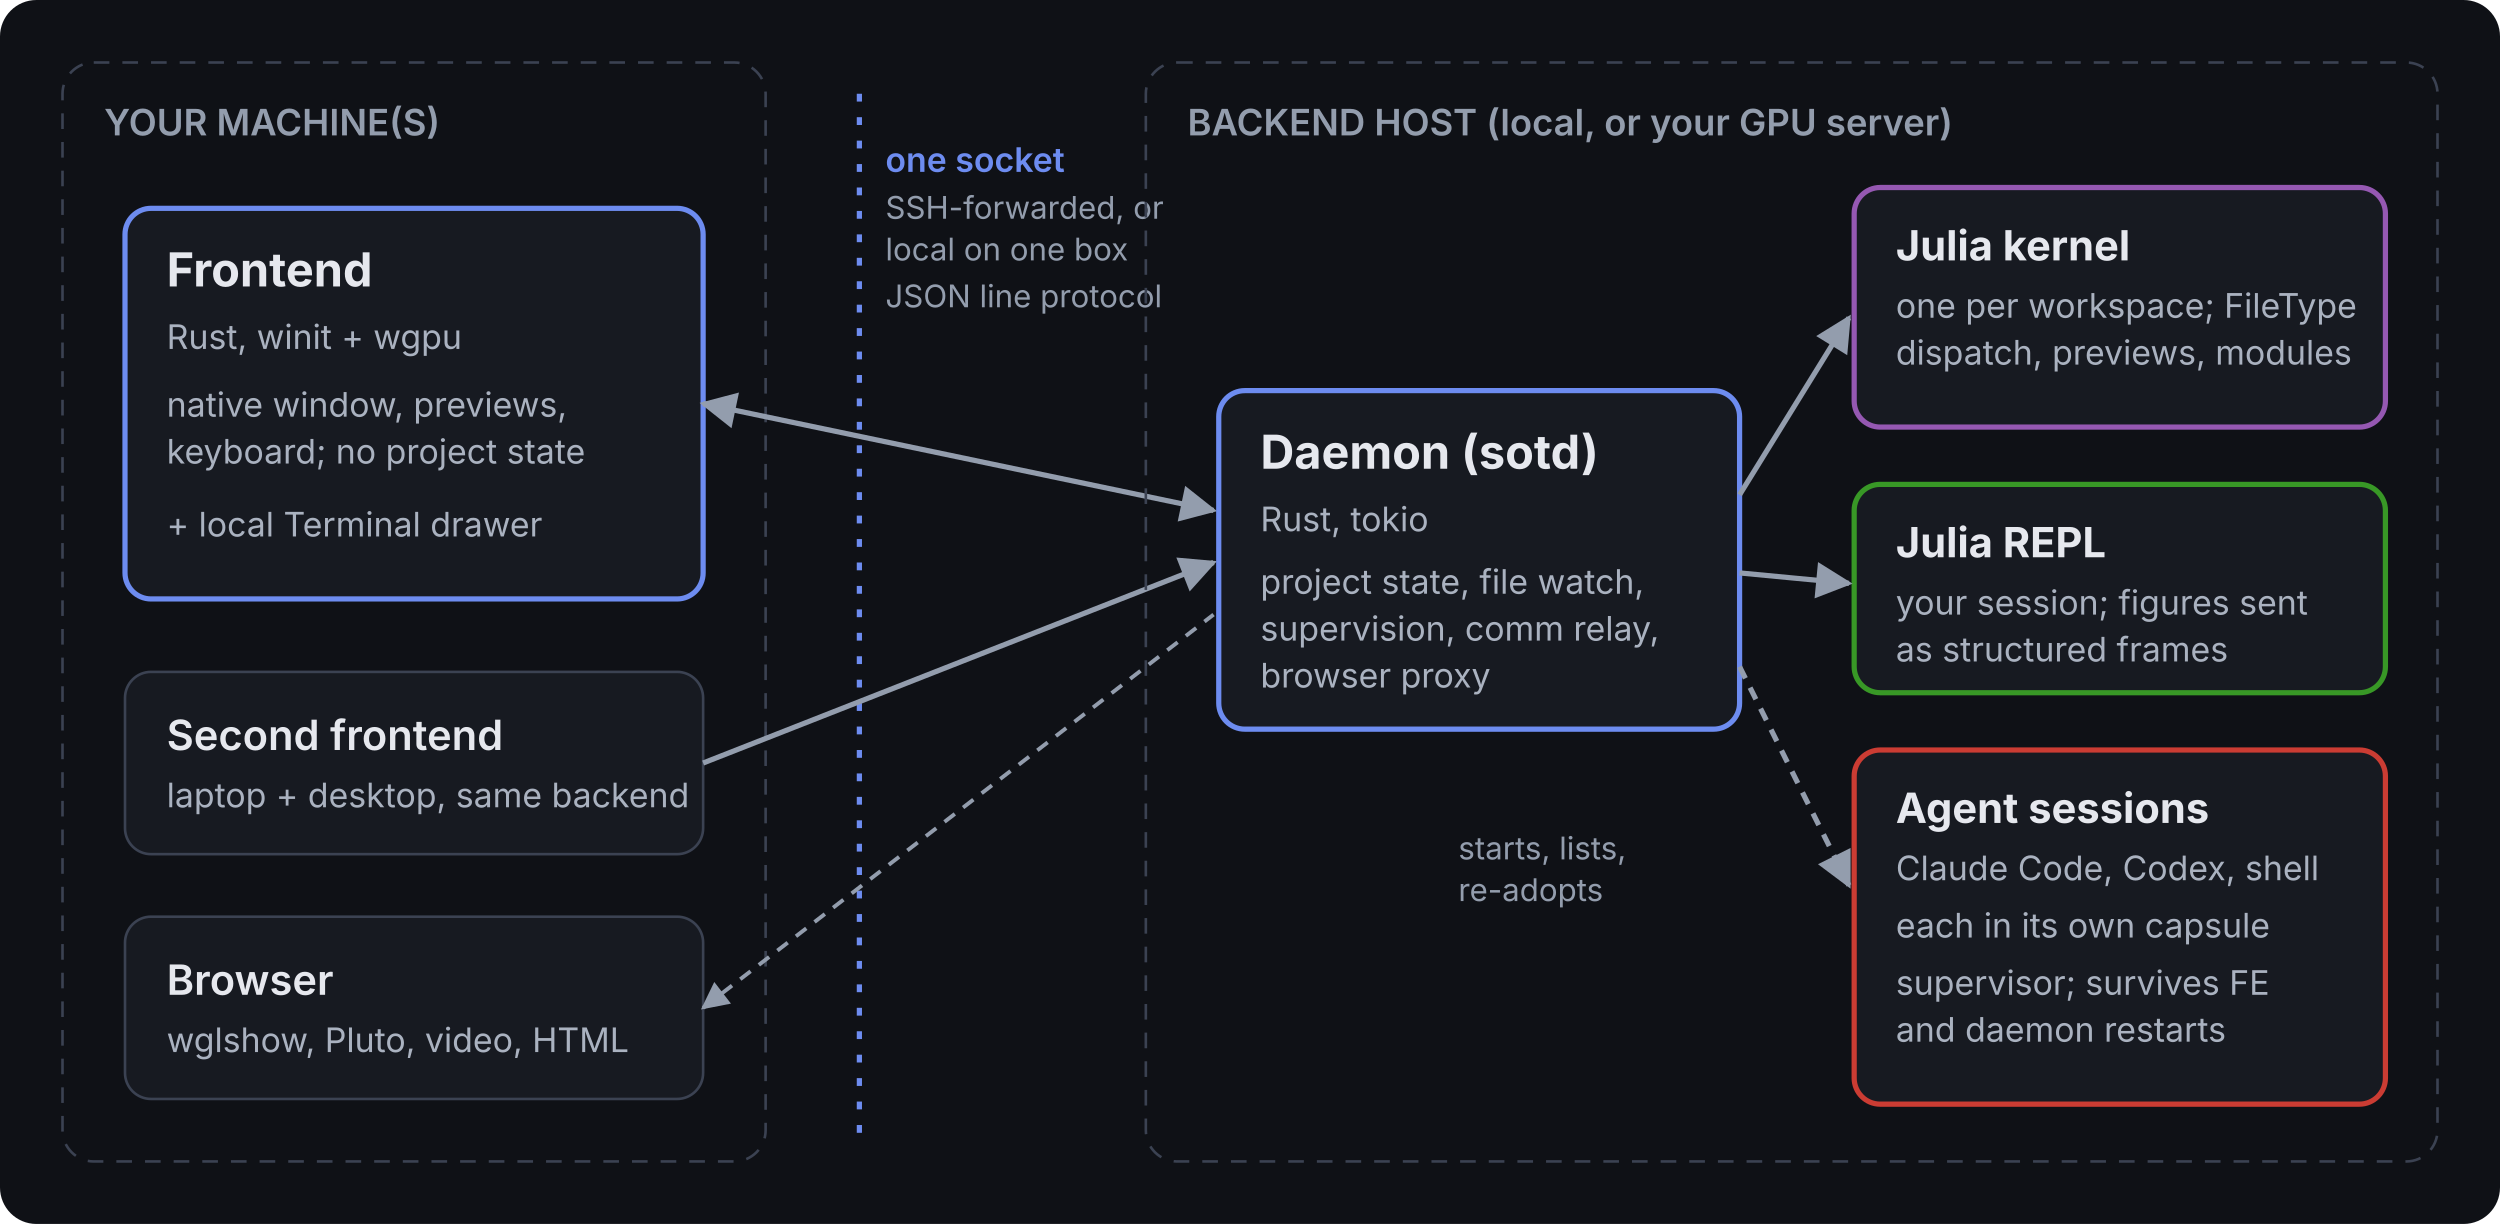
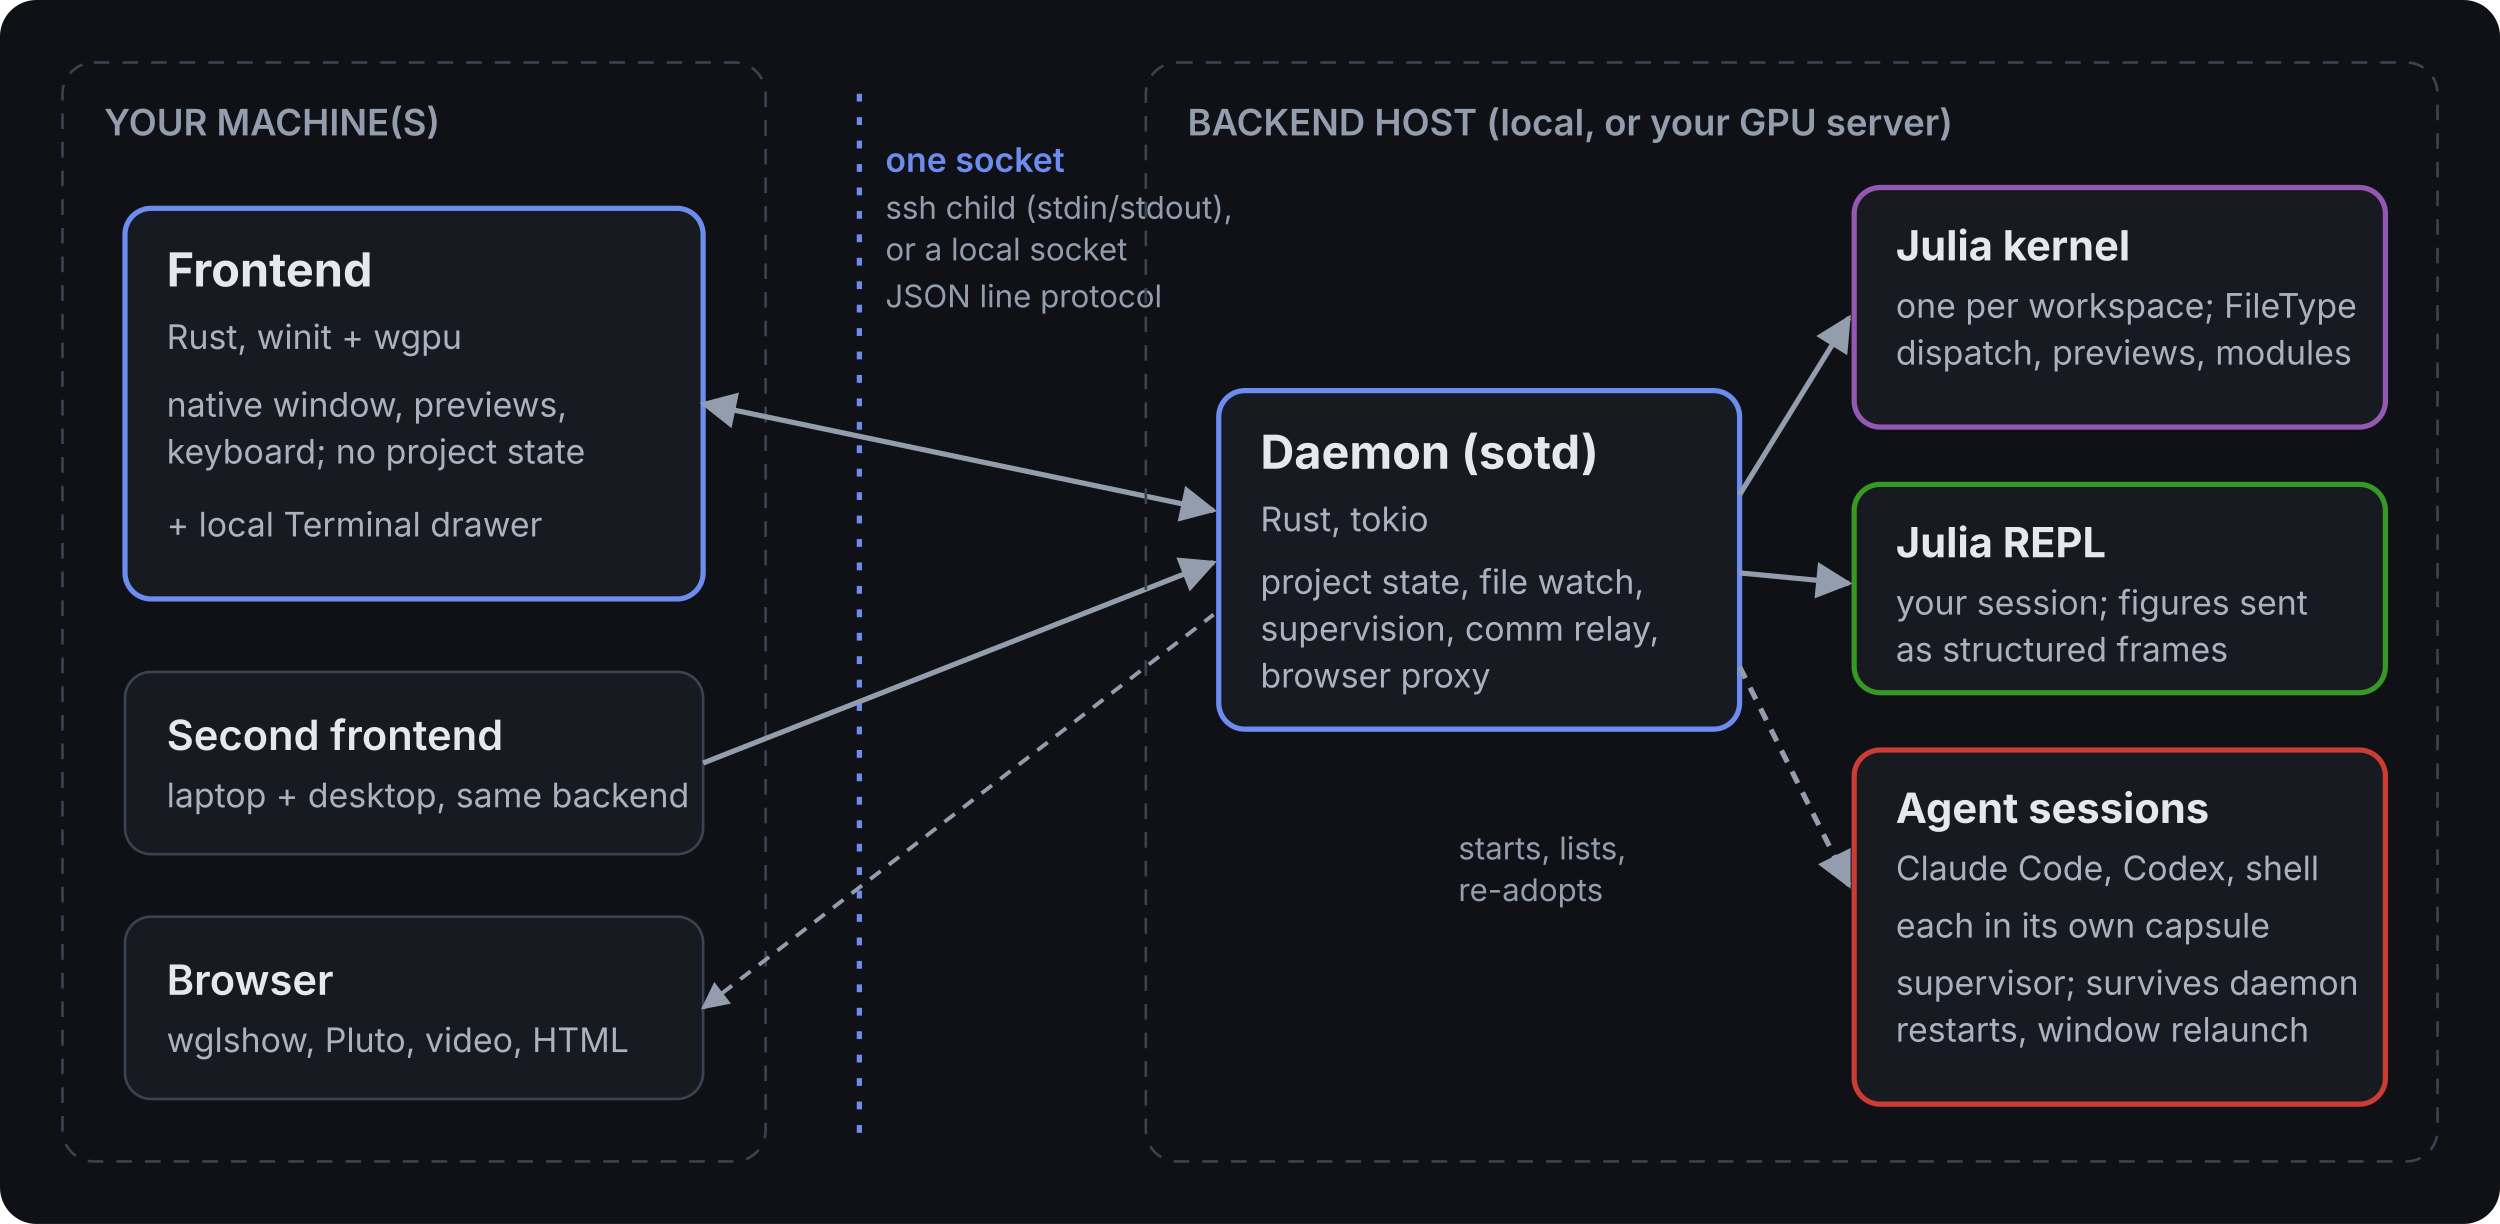
- <svg xmlns="http://www.w3.org/2000/svg" viewBox="0 0 960 470" role="img" aria-label="Ship of Tools architecture: frontends connect over one socket to the backend daemon, which supervises the Julia kernel, the REPL and the agent session capsules" font-family="Inter, -apple-system, 'Segoe UI', sans-serif">
+ <svg xmlns="http://www.w3.org/2000/svg" viewBox="0 0 960 470" role="img" aria-label="Ship of Tools architecture: frontends connect over one socket to the backend daemon, which supervises the Julia kernel and the REPL and starts the agent session capsules" font-family="Inter, -apple-system, 'Segoe UI', sans-serif">
  <defs>
    <marker id="arr" viewBox="0 0 10 10" refX="9" refY="5" markerWidth="7" markerHeight="7" orient="auto-start-reverse">
      <path d="M0,0 L10,5 L0,10 z" fill="#939dad" />
    </marker>
  </defs>
  <rect x="0" y="0" width="960" height="470" rx="14" fill="#0f1116" />
  <rect x="24" y="24" width="270" height="422" rx="12" fill="none" stroke="#3b4252" stroke-dasharray="6 5" />
  <text x="40" y="52" fill="#939dad" font-size="14" font-weight="600">YOUR MACHINE(S)</text>
  <rect x="48" y="80" width="222" height="150" rx="10" fill="#171a21" stroke="#6d8cf0" stroke-width="2" />
  <text x="64" y="110" fill="#e6e8ee" font-size="18" font-weight="700">Frontend</text>
  <text x="64" y="134" fill="#aab2c0" font-size="13">Rust, winit + wgpu</text>
  <text x="64" y="160" fill="#aab2c0" font-size="13">native window, previews,</text>
  <text x="64" y="178" fill="#aab2c0" font-size="13">keyboard; no project state</text>
  <text x="64" y="206" fill="#aab2c0" font-size="13">+ local Terminal drawer</text>
  <rect x="48" y="258" width="222" height="70" rx="10" fill="#171a21" stroke="#3b4252" />
  <text x="64" y="288" fill="#e6e8ee" font-size="16" font-weight="600">Second frontend</text>
  <text x="64" y="310" fill="#aab2c0" font-size="13">laptop + desktop, same backend</text>
  <rect x="48" y="352" width="222" height="70" rx="10" fill="#171a21" stroke="#3b4252" />
  <text x="64" y="382" fill="#e6e8ee" font-size="16" font-weight="600">Browser</text>
  <text x="64" y="404" fill="#aab2c0" font-size="13">wglshow, Pluto, video, HTML</text>
  <line x1="330" y1="36" x2="330" y2="436" stroke="#6d8cf0" stroke-width="2" stroke-dasharray="3 6" />
  <text x="340" y="66" fill="#6d8cf0" font-size="13" font-weight="600">one socket</text>
-   <text x="340" y="84" fill="#939dad" font-size="12">SSH-forwarded, or</text>
-   <text x="340" y="100" fill="#939dad" font-size="12">local on one box</text>
+   <text x="340" y="84" fill="#939dad" font-size="12">ssh child (stdin/stdout),</text>
+   <text x="340" y="100" fill="#939dad" font-size="12">or a local socket</text>
  <text x="340" y="118" fill="#939dad" font-size="12">JSON line protocol</text>
  <path d="M270,155 L466,196" stroke="#939dad" stroke-width="2" fill="none" marker-end="url(#arr)" marker-start="url(#arr)" />
  <path d="M270,293 L466,216" stroke="#939dad" stroke-width="2" fill="none" marker-end="url(#arr)" />
  <path d="M270,387 L466,236" stroke="#939dad" stroke-width="1.5" stroke-dasharray="5 4" fill="none" marker-start="url(#arr)" />
  <rect x="440" y="24" width="496" height="422" rx="12" fill="none" stroke="#3b4252" stroke-dasharray="6 5" />
  <text x="456" y="52" fill="#939dad" font-size="14" font-weight="600">BACKEND HOST (local, or your GPU server)</text>
  <rect x="468" y="150" width="200" height="130" rx="10" fill="#171a21" stroke="#6d8cf0" stroke-width="2" />
  <text x="484" y="180" fill="#e6e8ee" font-size="18" font-weight="700">Daemon (sotd)</text>
  <text x="484" y="204" fill="#aab2c0" font-size="13">Rust, tokio</text>
  <text x="484" y="228" fill="#aab2c0" font-size="13">project state, file watch,</text>
  <text x="484" y="246" fill="#aab2c0" font-size="13">supervision, comm relay,</text>
  <text x="484" y="264" fill="#aab2c0" font-size="13">browser proxy</text>
  <rect x="712" y="72" width="204" height="92" rx="10" fill="#171a21" stroke="#9558b2" stroke-width="2" />
  <text x="728" y="100" fill="#e6e8ee" font-size="16" font-weight="700">Julia kernel</text>
  <text x="728" y="122" fill="#aab2c0" font-size="13">one per workspace; FileType</text>
  <text x="728" y="140" fill="#aab2c0" font-size="13">dispatch, previews, modules</text>
  <rect x="712" y="186" width="204" height="80" rx="10" fill="#171a21" stroke="#389826" stroke-width="2" />
  <text x="728" y="214" fill="#e6e8ee" font-size="16" font-weight="700">Julia REPL</text>
  <text x="728" y="236" fill="#aab2c0" font-size="13">your session; figures sent</text>
  <text x="728" y="254" fill="#aab2c0" font-size="13">as structured frames</text>
  <rect x="712" y="288" width="204" height="136" rx="10" fill="#171a21" stroke="#cb3c33" stroke-width="2" />
  <text x="728" y="316" fill="#e6e8ee" font-size="16" font-weight="700">Agent sessions</text>
  <text x="728" y="338" fill="#aab2c0" font-size="13">Claude Code, Codex, shell</text>
  <text x="728" y="360" fill="#aab2c0" font-size="13">each in its own capsule</text>
-   <text x="728" y="382" fill="#aab2c0" font-size="13">supervisor; survives FE</text>
-   <text x="728" y="400" fill="#aab2c0" font-size="13">and daemon restarts</text>
+   <text x="728" y="382" fill="#aab2c0" font-size="13">supervisor; survives daemon</text>
+   <text x="728" y="400" fill="#aab2c0" font-size="13">restarts, window relaunch</text>
  <path d="M668,190 L710,122" stroke="#939dad" stroke-width="2" fill="none" marker-end="url(#arr)" />
  <path d="M668,220 L710,224" stroke="#939dad" stroke-width="2" fill="none" marker-end="url(#arr)" />
  <path d="M668,256 L710,340" stroke="#939dad" stroke-width="2" stroke-dasharray="5 4" fill="none" marker-end="url(#arr)" />
  <text x="560" y="330" fill="#939dad" font-size="12">starts, lists,</text>
  <text x="560" y="346" fill="#939dad" font-size="12">re-adopts</text>
</svg>
